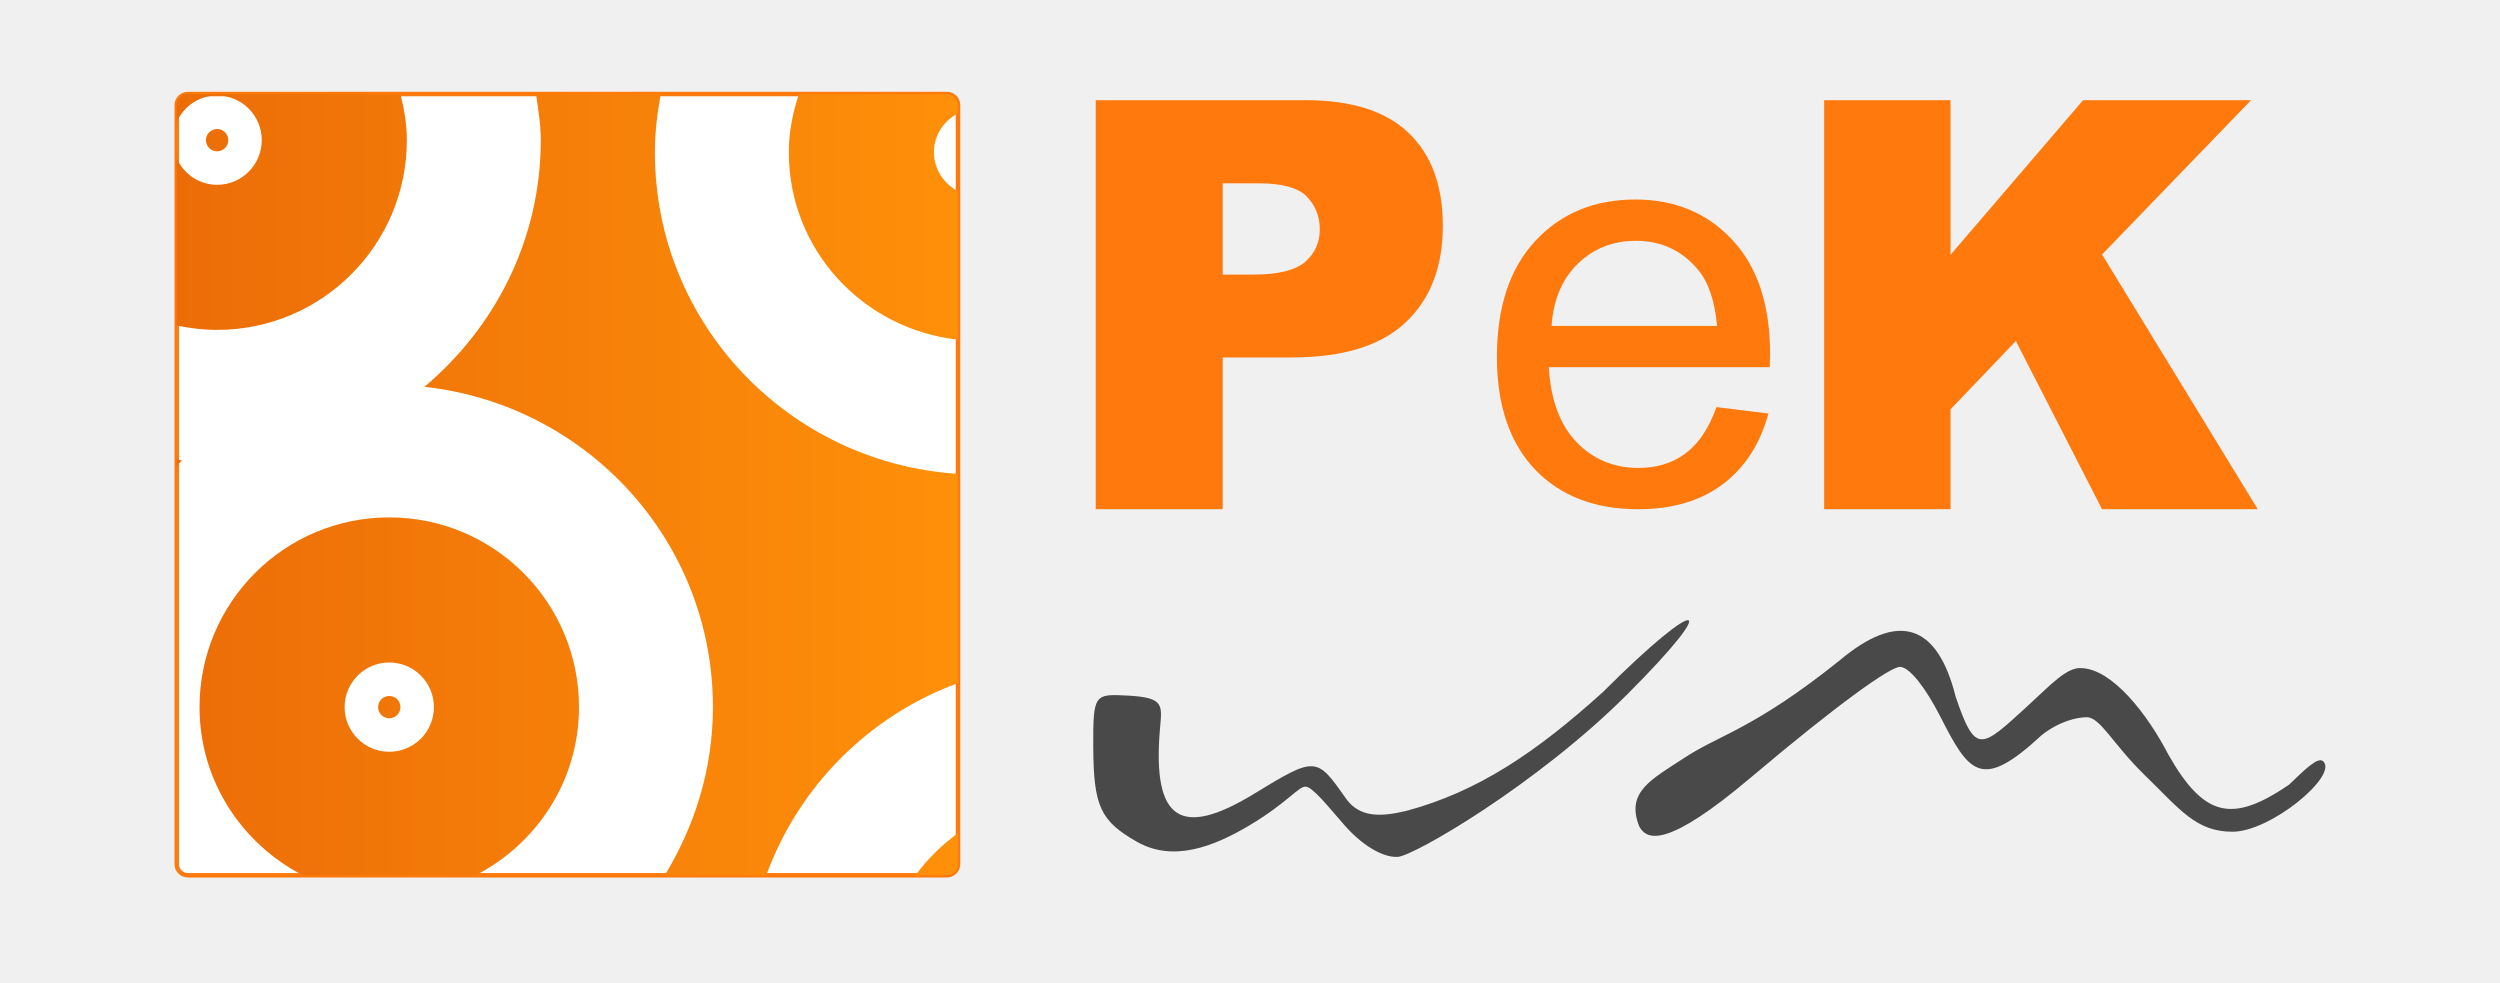
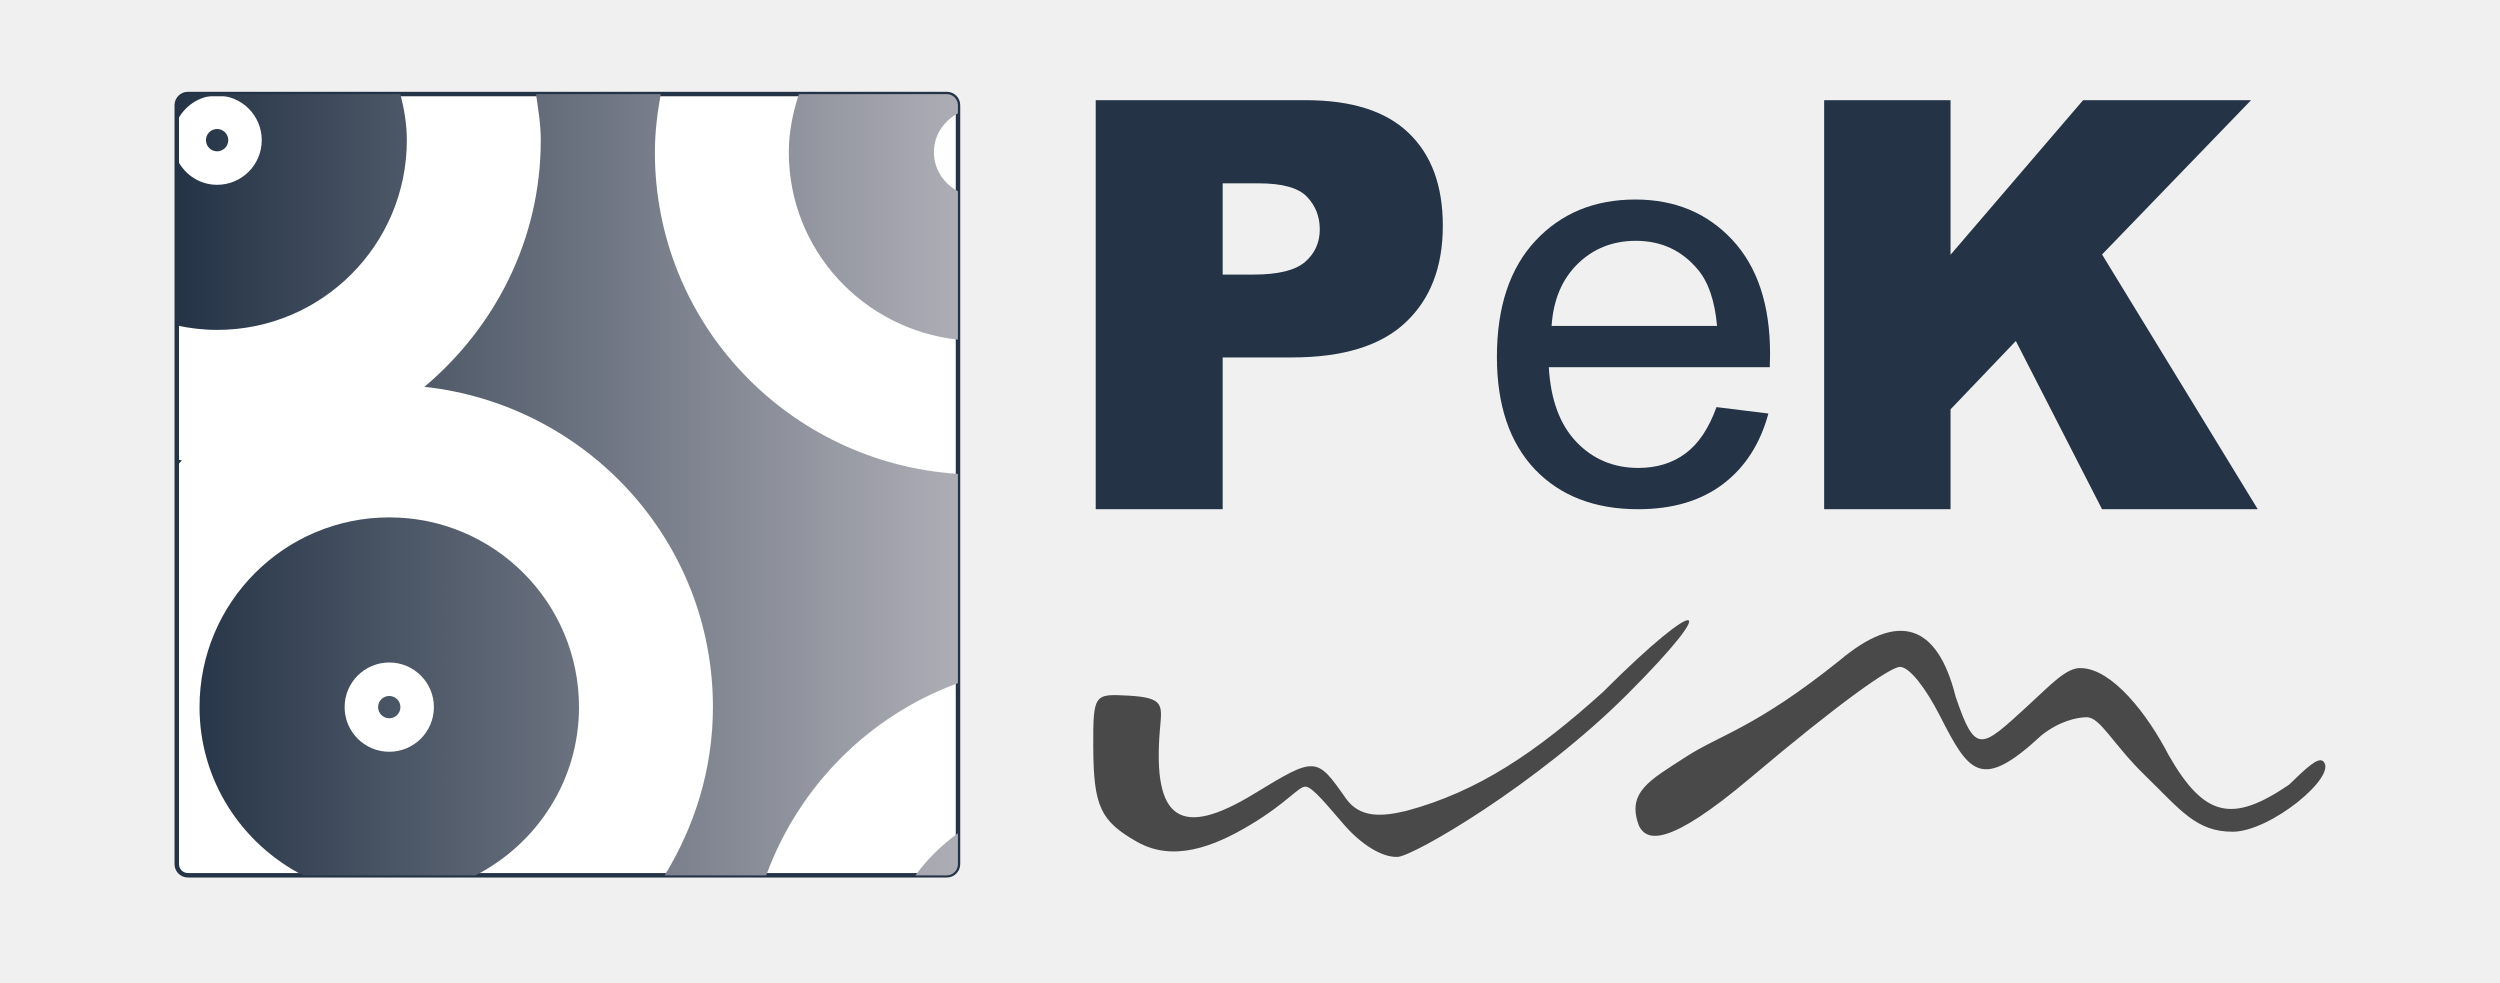
<svg xmlns="http://www.w3.org/2000/svg" xmlns:xlink="http://www.w3.org/1999/xlink" version="1.0" x="0" y="0" width="280" height="110" id="pekwm-logo">
  <defs id="defs3">
+     <linearGradient id="linearGradient1231">
+       <stop style="stop-color:#243346;stop-opacity:1;" offset="0" id="stop1227" />
+       <stop style="stop-color:#adadb5;stop-opacity:1;" offset="1" id="stop1229" />
+     </linearGradient>
    <linearGradient id="linearGradient4187">
      <stop style="stop-color:#ec6d08;stop-opacity:1;" offset="0" id="stop4188" />
      <stop style="stop-color:#ff9009;stop-opacity:1;" offset="1" id="stop4189" />
    </linearGradient>
    <linearGradient xlink:href="#linearGradient4187" id="linearGradient4190" x1="200.042" y1="226.208" x2="287.542" y2="226.208" gradientUnits="userSpaceOnUse" />
    <linearGradient xlink:href="#linearGradient4187" id="linearGradient6077" gradientUnits="userSpaceOnUse" x1="200.042" y1="226.208" x2="287.542" y2="226.208" gradientTransform="translate(278.2139,-127.828)" />
    <linearGradient xlink:href="#linearGradient4187" id="linearGradient6094" gradientUnits="userSpaceOnUse" gradientTransform="translate(278.2139,-127.828)" x1="200.042" y1="226.208" x2="287.542" y2="226.208" />
-     <linearGradient xlink:href="#linearGradient4187" id="linearGradient1110" gradientUnits="userSpaceOnUse" x1="200.042" y1="226.208" x2="287.542" y2="226.208" gradientTransform="translate(-180.2465,-171.9274)" />
+     <linearGradient xlink:href="#linearGradient1231" id="linearGradient1110" gradientUnits="userSpaceOnUse" x1="200.042" y1="226.208" x2="287.542" y2="226.208" gradientTransform="translate(-180.2465,-171.9274)" />
  </defs>
-   <rect style="fill:#ffffff;fill-opacity:1;fill-rule:nonzero;stroke:#ff790c;stroke-width:0.5;stroke-linecap:butt;stroke-linejoin:round;marker:none;marker-start:none;marker-mid:none;marker-end:none;stroke-miterlimit:4;stroke-dasharray:none;stroke-dashoffset:0;stroke-opacity:1;visibility:visible;display:block" id="rect2944" rx="1.25" ry="1.25" width="87.5" height="87.5" x="19.796" y="10.53" />
+   <rect style="fill:#ffffff;fill-opacity:1;fill-rule:nonzero;stroke:#243346;stroke-width:0.5;stroke-linecap:butt;stroke-linejoin:round;marker:none;marker-start:none;marker-mid:none;marker-end:none;stroke-miterlimit:4;stroke-dasharray:none;stroke-dashoffset:0;stroke-opacity:1;visibility:visible;display:block" id="rect2944" rx="1.25" ry="1.25" width="87.5" height="87.5" x="19.796" y="10.53" />
  <path style="fill:url(#linearGradient1110);fill-opacity:1;fill-rule:nonzero;stroke:none;stroke-width:0.345;stroke-linecap:butt;stroke-linejoin:round;marker:none;marker-start:none;marker-mid:none;marker-end:none;stroke-miterlimit:4;stroke-dashoffset:0;stroke-opacity:1;visibility:visible;display:block" d="M 21.035,10.541 C 20.342,10.541 19.785,11.099 19.785,11.791 L 19.785,13.666 C 20.568,11.928 22.287,10.698 24.316,10.698 C 27.076,10.698 29.316,12.938 29.316,15.698 C 29.316,18.458 27.076,20.698 24.316,20.698 C 22.287,20.698 20.568,19.467 19.785,17.729 L 19.785,36.448 C 21.247,36.766 22.758,36.948 24.316,36.948 C 36.054,36.948 45.568,27.433 45.566,15.698 C 45.566,13.908 45.264,12.202 44.847,10.541 L 21.035,10.541 z M 60.035,10.541 C 60.278,12.239 60.566,13.933 60.566,15.698 C 60.568,26.834 55.439,36.673 47.535,43.323 C 65.682,45.307 79.851,60.526 79.847,79.198 C 79.849,86.12 77.808,92.539 74.441,98.041 L 85.816,98.041 C 89.466,88.054 97.304,80.178 107.285,76.51 L 107.285,53.073 C 88.359,51.859 73.343,36.269 73.347,17.041 C 73.347,14.817 73.62,12.655 74.004,10.541 L 60.035,10.541 z M 89.472,10.541 C 88.804,12.605 88.347,14.756 88.347,17.041 C 88.345,27.984 96.651,36.874 107.285,38.041 L 107.285,21.416 C 105.71,20.574 104.597,18.95 104.597,17.041 C 104.597,15.134 105.712,13.54 107.285,12.698 L 107.285,11.791 C 107.285,11.099 106.727,10.541 106.035,10.541 L 89.472,10.541 z M 24.316,14.448 C 23.626,14.448 23.066,15.008 23.066,15.698 C 23.066,16.388 23.626,16.948 24.316,16.948 C 25.006,16.948 25.566,16.388 25.566,15.698 C 25.566,15.008 25.006,14.448 24.316,14.448 z M 19.785,51.448 L 19.785,52.198 C 20,52.007 20.159,51.758 20.379,51.573 C 20.174,51.55 19.988,51.473 19.785,51.448 z M 43.597,57.948 C 31.859,57.948 22.345,67.462 22.347,79.198 C 22.346,87.438 27.082,94.516 33.941,98.041 L 53.254,98.041 C 60.112,94.516 64.849,87.438 64.847,79.198 C 64.85,67.462 55.335,57.948 43.597,57.948 z M 43.597,74.198 C 46.357,74.198 48.597,76.438 48.597,79.198 C 48.597,81.958 46.357,84.198 43.597,84.198 C 40.837,84.198 38.597,81.958 38.597,79.198 C 38.597,76.438 40.837,74.198 43.597,74.198 z M 43.597,77.948 C 42.907,77.948 42.347,78.508 42.347,79.198 C 42.347,79.888 42.907,80.448 43.597,80.448 C 44.287,80.448 44.847,79.888 44.847,79.198 C 44.847,78.508 44.287,77.948 43.597,77.948 z M 107.285,93.323 C 105.467,94.65 103.851,96.216 102.535,98.041 L 106.035,98.041 C 106.727,98.041 107.285,97.484 107.285,96.791 L 107.285,93.323 z" id="rect1061" />
-   <path style="font-size:64px;font-style:normal;font-variant:normal;font-weight:normal;font-stretch:normal;writing-mode:lr-tb;text-anchor:start;fill:#ff790c;fill-opacity:1;stroke:none;stroke-width:1pt;stroke-linecap:butt;stroke-linejoin:miter;stroke-opacity:1;font-family:Arial Black" d="M 122.721,11.221 L 146.252,11.221 C 151.377,11.221 155.211,12.44 157.752,14.877 C 160.315,17.315 161.596,20.783 161.596,25.283 C 161.596,29.908 160.2,33.523 157.409,36.127 C 154.638,38.731 150.398,40.033 144.69,40.033 L 136.94,40.033 L 136.94,57.033 L 122.721,57.033 L 122.721,11.221 M 136.94,30.752 L 140.409,30.752 C 143.138,30.752 145.054,30.283 146.159,29.346 C 147.263,28.388 147.815,27.169 147.815,25.69 C 147.815,24.252 147.336,23.033 146.377,22.033 C 145.419,21.033 143.617,20.533 140.971,20.533 L 136.94,20.533 L 136.94,30.752" id="text4193" />
-   <path style="font-size:64px;font-style:normal;font-variant:normal;font-weight:normal;font-stretch:normal;writing-mode:lr-tb;text-anchor:start;fill:#ff790c;fill-opacity:1;stroke:none;stroke-width:1pt;stroke-linecap:butt;stroke-linejoin:miter;stroke-opacity:1;font-family:Arial Black" d="M 204.305,11.221 L 218.461,11.221 L 218.461,28.533 L 233.305,11.221 L 252.118,11.221 L 235.43,28.502 L 252.868,57.033 L 235.43,57.033 L 225.774,38.19 L 218.461,45.846 L 218.461,57.033 L 204.305,57.033 L 204.305,11.221" id="text4196" />
-   <path style="font-size:64px;font-style:normal;font-variant:normal;font-weight:normal;font-stretch:normal;writing-mode:lr-tb;text-anchor:start;fill:#ff790c;fill-opacity:1;stroke:none;stroke-width:1pt;stroke-linecap:butt;stroke-linejoin:miter;stroke-opacity:1;font-family:Arial" d="M 192.247,45.596 L 198.06,46.315 C 197.143,49.711 195.445,52.346 192.966,54.221 C 190.487,56.096 187.32,57.033 183.466,57.033 C 178.612,57.033 174.758,55.544 171.904,52.565 C 169.07,49.565 167.654,45.367 167.654,39.971 C 167.654,34.388 169.091,30.054 171.966,26.971 C 174.841,23.888 178.57,22.346 183.154,22.346 C 187.591,22.346 191.216,23.856 194.029,26.877 C 196.841,29.898 198.247,34.148 198.247,39.627 C 198.247,39.961 198.237,40.461 198.216,41.127 L 173.466,41.127 C 173.675,44.773 174.706,47.565 176.56,49.502 C 178.414,51.44 180.727,52.408 183.497,52.408 C 185.56,52.408 187.32,51.867 188.779,50.783 C 190.237,49.7 191.393,47.971 192.247,45.596 M 173.779,36.502 L 192.31,36.502 C 192.06,33.711 191.352,31.617 190.185,30.221 C 188.393,28.054 186.07,26.971 183.216,26.971 C 180.633,26.971 178.456,27.836 176.685,29.565 C 174.935,31.294 173.966,33.606 173.779,36.502" id="text4199" />
+   <path style="font-size:64px;font-style:normal;font-variant:normal;font-weight:normal;font-stretch:normal;writing-mode:lr-tb;text-anchor:start;fill:#243346;fill-opacity:1;stroke:none;stroke-width:1pt;stroke-linecap:butt;stroke-linejoin:miter;stroke-opacity:1;font-family:Arial Black" d="M 122.721,11.221 L 146.252,11.221 C 151.377,11.221 155.211,12.44 157.752,14.877 C 160.315,17.315 161.596,20.783 161.596,25.283 C 161.596,29.908 160.2,33.523 157.409,36.127 C 154.638,38.731 150.398,40.033 144.69,40.033 L 136.94,40.033 L 136.94,57.033 L 122.721,57.033 L 122.721,11.221 M 136.94,30.752 L 140.409,30.752 C 143.138,30.752 145.054,30.283 146.159,29.346 C 147.263,28.388 147.815,27.169 147.815,25.69 C 147.815,24.252 147.336,23.033 146.377,22.033 C 145.419,21.033 143.617,20.533 140.971,20.533 L 136.94,20.533 L 136.94,30.752" id="text4193" />
+   <path style="font-size:64px;font-style:normal;font-variant:normal;font-weight:normal;font-stretch:normal;writing-mode:lr-tb;text-anchor:start;fill:#243346;fill-opacity:1;stroke:none;stroke-width:1pt;stroke-linecap:butt;stroke-linejoin:miter;stroke-opacity:1;font-family:Arial Black" d="M 204.305,11.221 L 218.461,11.221 L 218.461,28.533 L 233.305,11.221 L 252.118,11.221 L 235.43,28.502 L 252.868,57.033 L 235.43,57.033 L 225.774,38.19 L 218.461,45.846 L 218.461,57.033 L 204.305,57.033 L 204.305,11.221" id="text4196" />
+   <path style="font-size:64px;font-style:normal;font-variant:normal;font-weight:normal;font-stretch:normal;writing-mode:lr-tb;text-anchor:start;fill:#243346;fill-opacity:1;stroke:none;stroke-width:1pt;stroke-linecap:butt;stroke-linejoin:miter;stroke-opacity:1;font-family:Arial" d="M 192.247,45.596 L 198.06,46.315 C 197.143,49.711 195.445,52.346 192.966,54.221 C 190.487,56.096 187.32,57.033 183.466,57.033 C 178.612,57.033 174.758,55.544 171.904,52.565 C 169.07,49.565 167.654,45.367 167.654,39.971 C 167.654,34.388 169.091,30.054 171.966,26.971 C 174.841,23.888 178.57,22.346 183.154,22.346 C 187.591,22.346 191.216,23.856 194.029,26.877 C 196.841,29.898 198.247,34.148 198.247,39.627 C 198.247,39.961 198.237,40.461 198.216,41.127 L 173.466,41.127 C 173.675,44.773 174.706,47.565 176.56,49.502 C 178.414,51.44 180.727,52.408 183.497,52.408 C 185.56,52.408 187.32,51.867 188.779,50.783 C 190.237,49.7 191.393,47.971 192.247,45.596 M 173.779,36.502 L 192.31,36.502 C 192.06,33.711 191.352,31.617 190.185,30.221 C 188.393,28.054 186.07,26.971 183.216,26.971 C 180.633,26.971 178.456,27.836 176.685,29.565 C 174.935,31.294 173.966,33.606 173.779,36.502" id="text4199" />
  <path d="M 127.357,94.289 C 123.222,91.945 122.468,90.296 122.445,83.545 C 122.424,77.735 122.579,77.707 126.3,77.906 C 130.56,78.135 130.125,78.996 129.896,81.877 C 129.105,91.833 132.228,93.921 140.431,88.92 C 147.375,84.686 147.441,84.708 150.756,89.448 C 152.344,91.667 154.849,91.455 157.511,90.817 C 165.554,88.662 172.073,84.247 179.548,77.492 C 190.541,66.499 193.033,66.988 182.282,77.739 C 172.176,87.845 158.312,95.906 156.525,95.974 C 154.738,96.042 152.424,94.532 150.545,92.381 C 148.666,90.229 147.046,88.174 146.25,88.106 C 145.453,88.038 144.257,89.848 140.038,92.381 C 135.884,94.875 131.373,96.566 127.357,94.289 z M 183.576,92.517 C 182.108,88.693 184.868,87.346 188.79,84.788 C 192.615,82.292 196.549,81.569 206.021,73.982 C 212.589,68.455 216.97,69.816 219.03,78.021 C 221.261,84.606 221.884,83.825 227.085,79.075 C 229.642,76.739 231.47,74.692 233.132,74.828 C 236.603,74.965 240.492,79.939 242.888,84.572 C 246.877,91.539 250.001,92.221 256.363,87.894 C 258.18,86.152 259.631,84.695 260.215,85.28 C 261.847,86.916 254.299,93.154 250.051,93.154 C 245.94,93.154 244.191,90.682 240.208,86.811 C 236.618,83.322 235.239,80.331 233.718,80.331 C 232.607,80.331 230.643,80.781 228.671,82.332 C 221.865,88.659 220.539,86.579 217.282,80.194 C 215.699,77.093 213.877,74.692 212.792,74.692 C 211.707,74.692 205.959,78.749 196.061,87.108 C 186.718,94.997 184.43,94.174 183.576,92.517 z" id="path5438" style="fill:#494949;fill-opacity:1" />
</svg>
